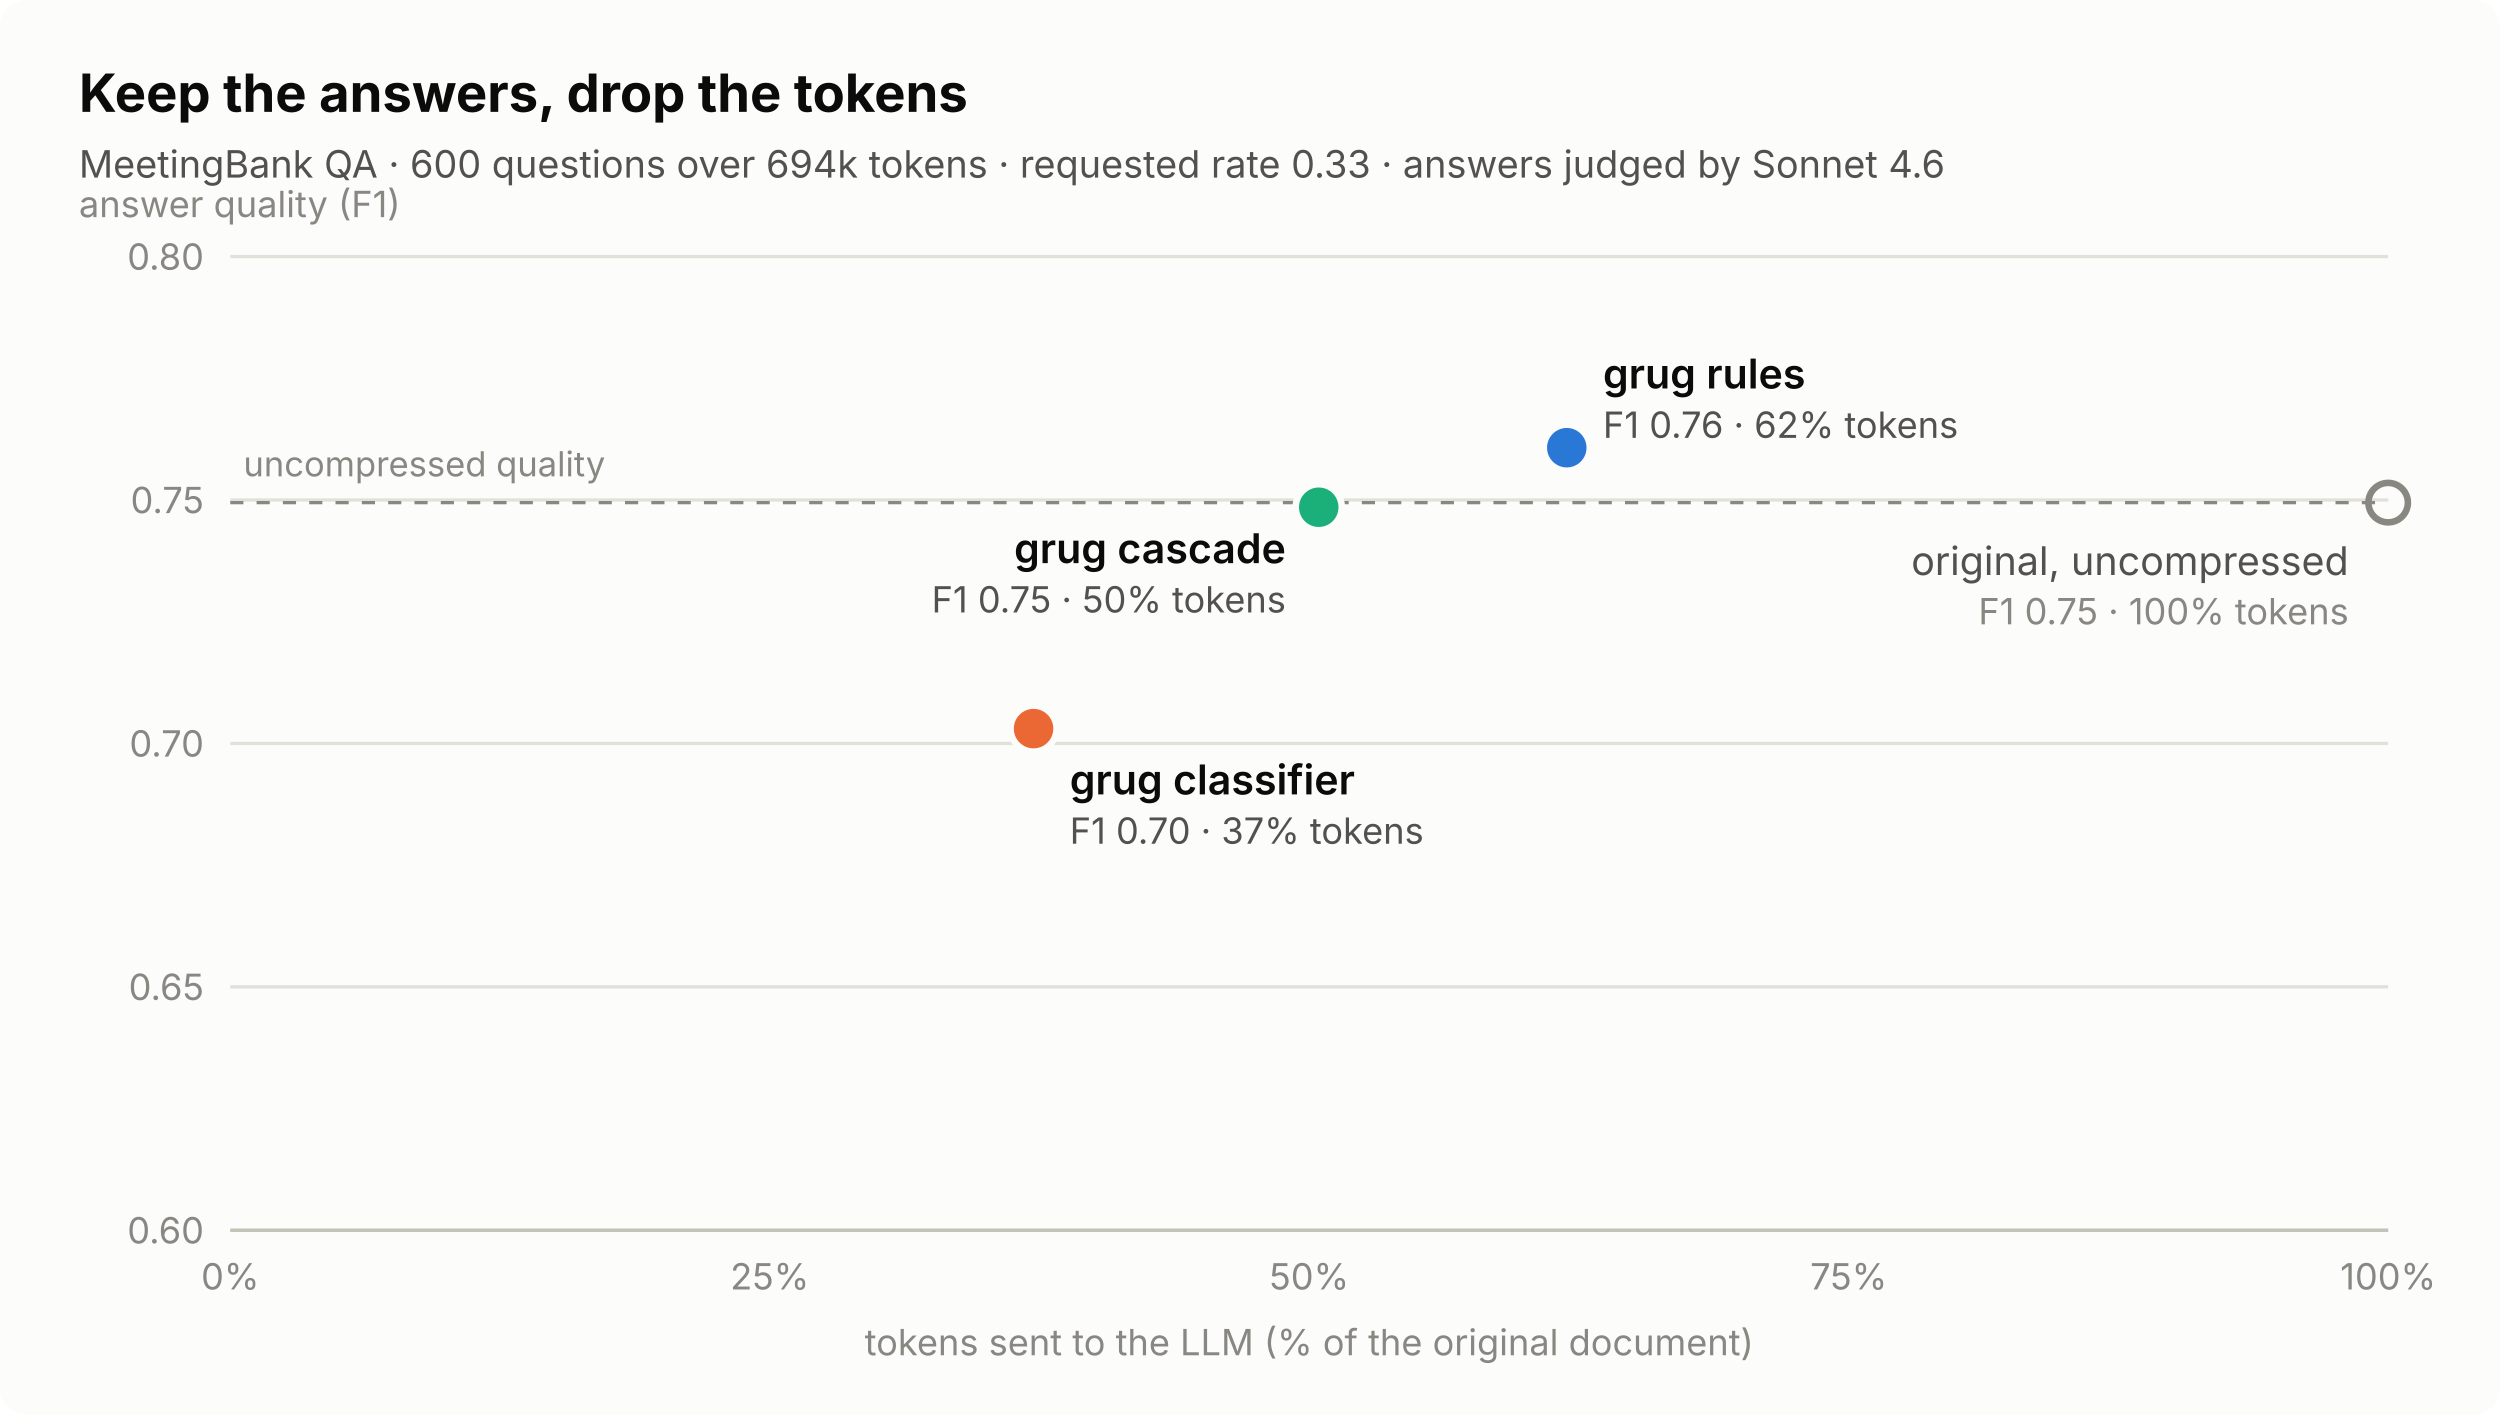
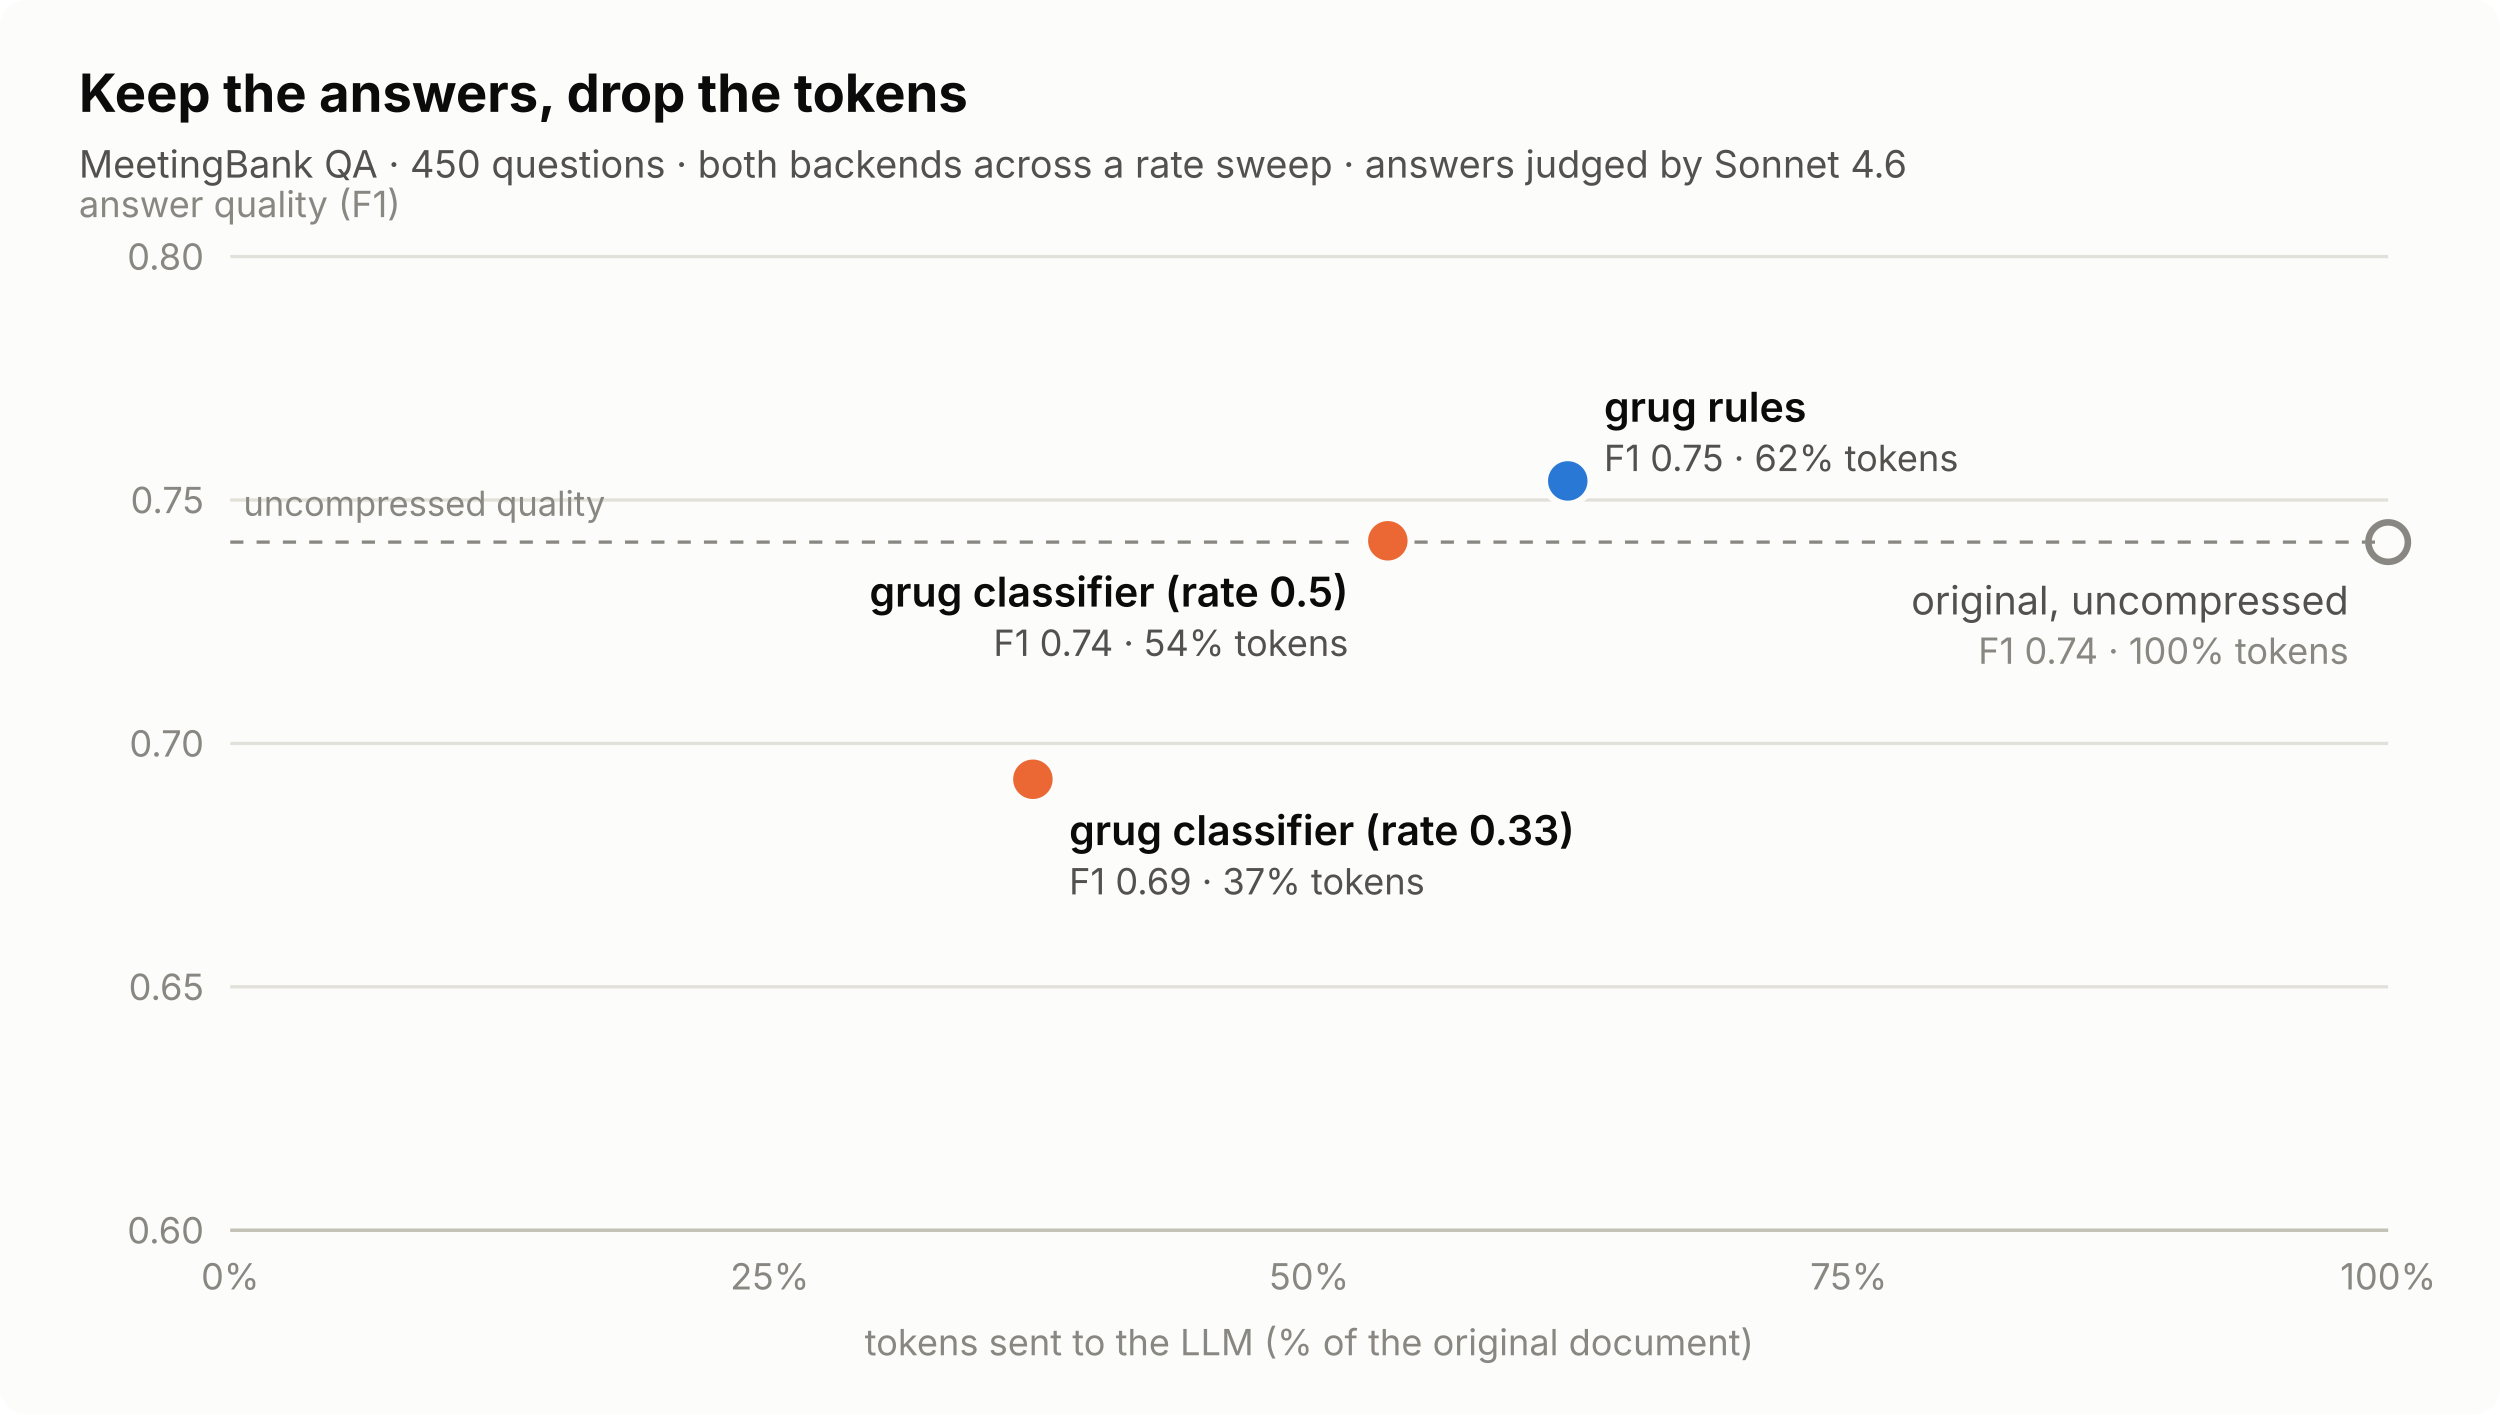
- <svg xmlns="http://www.w3.org/2000/svg" viewBox="0 0 760 430" font-family="system-ui, -apple-system, 'Segoe UI', sans-serif" role="img" aria-label="Answer quality versus tokens sent: grug rules beats the uncompressed baseline with 62% of the tokens; the grug cascade matches the uncompressed document on half the tokens; the classifier keeps F1 0.70 with 37%.">
+ <svg xmlns="http://www.w3.org/2000/svg" viewBox="0 0 760 430" font-family="system-ui, -apple-system, 'Segoe UI', sans-serif" role="img" aria-label="Answer quality versus tokens sent: grug rules beats the uncompressed baseline with 62% of the tokens; the grug classifier matches the uncompressed document on 54% and keeps F1 0.69 with 37%.">
  <rect width="760" height="430" rx="8" fill="#fcfcfb" />
  <text x="24.0" y="34.0" font-size="16" fill="#0b0b0b" font-weight="700">Keep the answers, drop the tokens</text>
-   <text x="24.0" y="54.0" font-size="11.5" fill="#52514e">MeetingBank QA · 600 questions over 694k tokens · requested rate 0.33 · answers judged by Sonnet 4.6</text>
+   <text x="24.0" y="54.0" font-size="11.5" fill="#52514e">MeetingBank QA · 450 questions · both backends across a rate sweep · answers judged by Sonnet 4.6</text>
  <line x1="70" y1="374.0" x2="726" y2="374.0" stroke="#e1e0d9" stroke-width="1" />
  <text x="62.0" y="378.0" font-size="11" fill="#898781" text-anchor="end">0.60</text>
  <line x1="70" y1="300.0" x2="726" y2="300.0" stroke="#e1e0d9" stroke-width="1" />
  <text x="62.0" y="304.0" font-size="11" fill="#898781" text-anchor="end">0.65</text>
  <line x1="70" y1="226.0" x2="726" y2="226.0" stroke="#e1e0d9" stroke-width="1" />
  <text x="62.0" y="230.0" font-size="11" fill="#898781" text-anchor="end">0.70</text>
  <line x1="70" y1="152.0" x2="726" y2="152.0" stroke="#e1e0d9" stroke-width="1" />
  <text x="62.0" y="156.0" font-size="11" fill="#898781" text-anchor="end">0.75</text>
  <line x1="70" y1="78.0" x2="726" y2="78.0" stroke="#e1e0d9" stroke-width="1" />
  <text x="62.0" y="82.0" font-size="11" fill="#898781" text-anchor="end">0.80</text>
  <line x1="70" y1="374" x2="726" y2="374" stroke="#c3c2b7" stroke-width="1" />
  <text x="70.0" y="392.0" font-size="11" fill="#898781" text-anchor="middle">0%</text>
  <text x="234.0" y="392.0" font-size="11" fill="#898781" text-anchor="middle">25%</text>
  <text x="398.0" y="392.0" font-size="11" fill="#898781" text-anchor="middle">50%</text>
  <text x="562.0" y="392.0" font-size="11" fill="#898781" text-anchor="middle">75%</text>
  <text x="726.0" y="392.0" font-size="11" fill="#898781" text-anchor="middle">100%</text>
  <text x="398.0" y="412.0" font-size="11" fill="#898781" text-anchor="middle">tokens sent to the LLM (% of the original document)</text>
  <text x="24.0" y="66.0" font-size="11" fill="#898781">answer quality (F1)</text>
-   <line x1="70" y1="152.8" x2="726" y2="152.8" stroke="#898781" stroke-width="1" stroke-dasharray="4 4" />
-   <circle cx="726.0" cy="152.8" r="6" fill="none" stroke="#898781" stroke-width="2" />
-   <text x="714.0" y="174.8" font-size="12" fill="#52514e" text-anchor="end">original, uncompressed</text>
-   <text x="714.0" y="189.8" font-size="11" fill="#898781" text-anchor="end">F1 0.75 · 100% tokens</text>
-   <circle cx="476.3" cy="136.1" r="7" fill="#2a78d6" stroke="#fcfcfb" stroke-width="2" />
-   <text x="487.3" y="118.1" font-size="12.5" fill="#0b0b0b" font-weight="600" text-anchor="start">grug rules</text>
-   <text x="487.3" y="133.1" font-size="11" fill="#52514e" text-anchor="start">F1 0.76 · 62% tokens</text>
-   <circle cx="400.9" cy="154.2" r="7" fill="#1baf7a" stroke="#fcfcfb" stroke-width="2" />
-   <text x="390.9" y="171.2" font-size="12.5" fill="#0b0b0b" font-weight="600" text-anchor="end">grug cascade</text>
-   <text x="390.9" y="186.2" font-size="11" fill="#52514e" text-anchor="end">F1 0.75 · 50% tokens</text>
-   <circle cx="314.2" cy="221.5" r="7" fill="#eb6834" stroke="#fcfcfb" stroke-width="2" />
-   <text x="325.2" y="241.5" font-size="12.5" fill="#0b0b0b" font-weight="600" text-anchor="start">grug classifier</text>
-   <text x="325.2" y="256.5" font-size="11" fill="#52514e" text-anchor="start">F1 0.70 · 37% tokens</text>
-   <text x="74.0" y="144.8" font-size="10.5" fill="#898781">uncompressed quality</text>
+   <line x1="70" y1="164.8" x2="726" y2="164.8" stroke="#898781" stroke-width="1" stroke-dasharray="4 4" />
+   <circle cx="726.0" cy="164.8" r="6" fill="none" stroke="#898781" stroke-width="2" />
+   <text x="714.0" y="186.8" font-size="12" fill="#52514e" text-anchor="end">original, uncompressed</text>
+   <text x="714.0" y="201.8" font-size="11" fill="#898781" text-anchor="end">F1 0.74 · 100% tokens</text>
+   <circle cx="476.6" cy="146.2" r="7" fill="#2a78d6" stroke="#fcfcfb" stroke-width="2" />
+   <text x="487.6" y="128.2" font-size="12.5" fill="#0b0b0b" font-weight="600" text-anchor="start">grug rules</text>
+   <text x="487.6" y="143.2" font-size="11" fill="#52514e" text-anchor="start">F1 0.75 · 62% tokens</text>
+   <circle cx="421.9" cy="164.4" r="7" fill="#eb6834" stroke="#fcfcfb" stroke-width="2" />
+   <text x="409.9" y="184.4" font-size="12.5" fill="#0b0b0b" font-weight="600" text-anchor="end">grug classifier (rate 0.5)</text>
+   <text x="409.9" y="199.4" font-size="11" fill="#52514e" text-anchor="end">F1 0.74 · 54% tokens</text>
+   <circle cx="314.0" cy="236.9" r="7" fill="#eb6834" stroke="#fcfcfb" stroke-width="2" />
+   <text x="325.0" y="256.9" font-size="12.5" fill="#0b0b0b" font-weight="600" text-anchor="start">grug classifier (rate 0.33)</text>
+   <text x="325.0" y="271.9" font-size="11" fill="#52514e" text-anchor="start">F1 0.69 · 37% tokens</text>
+   <text x="74.0" y="156.8" font-size="10.5" fill="#898781">uncompressed quality</text>
</svg>
